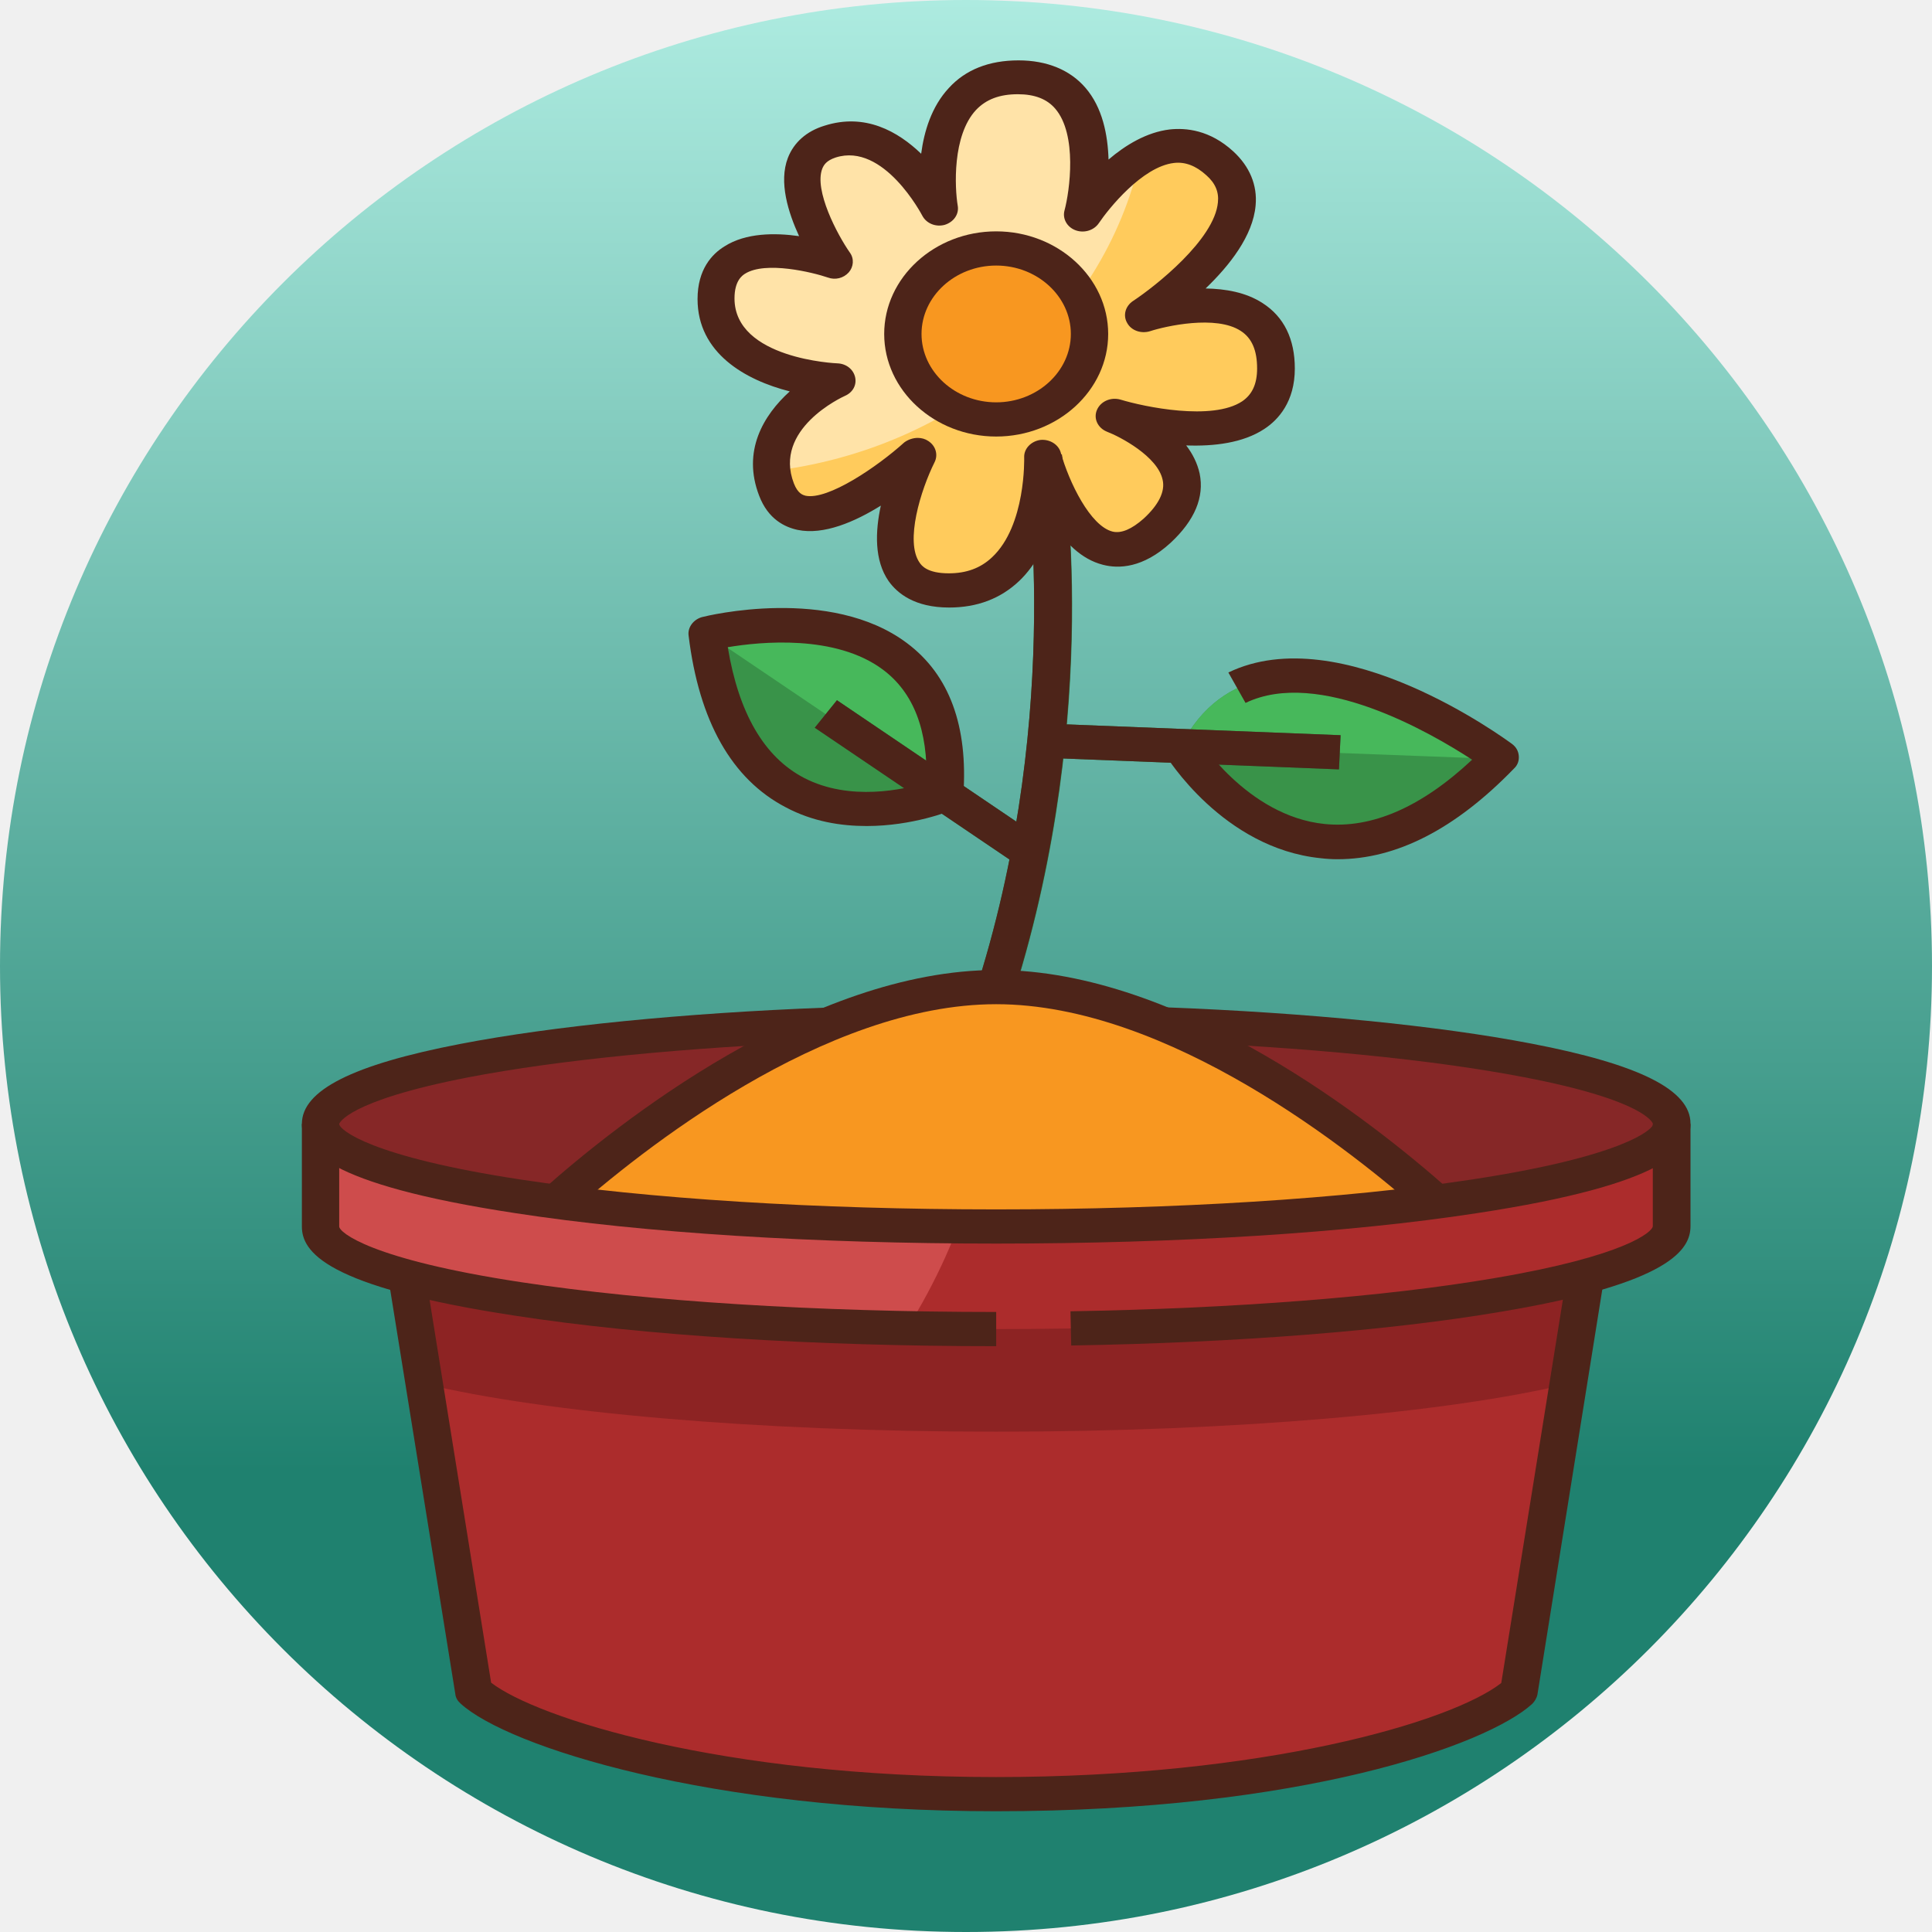
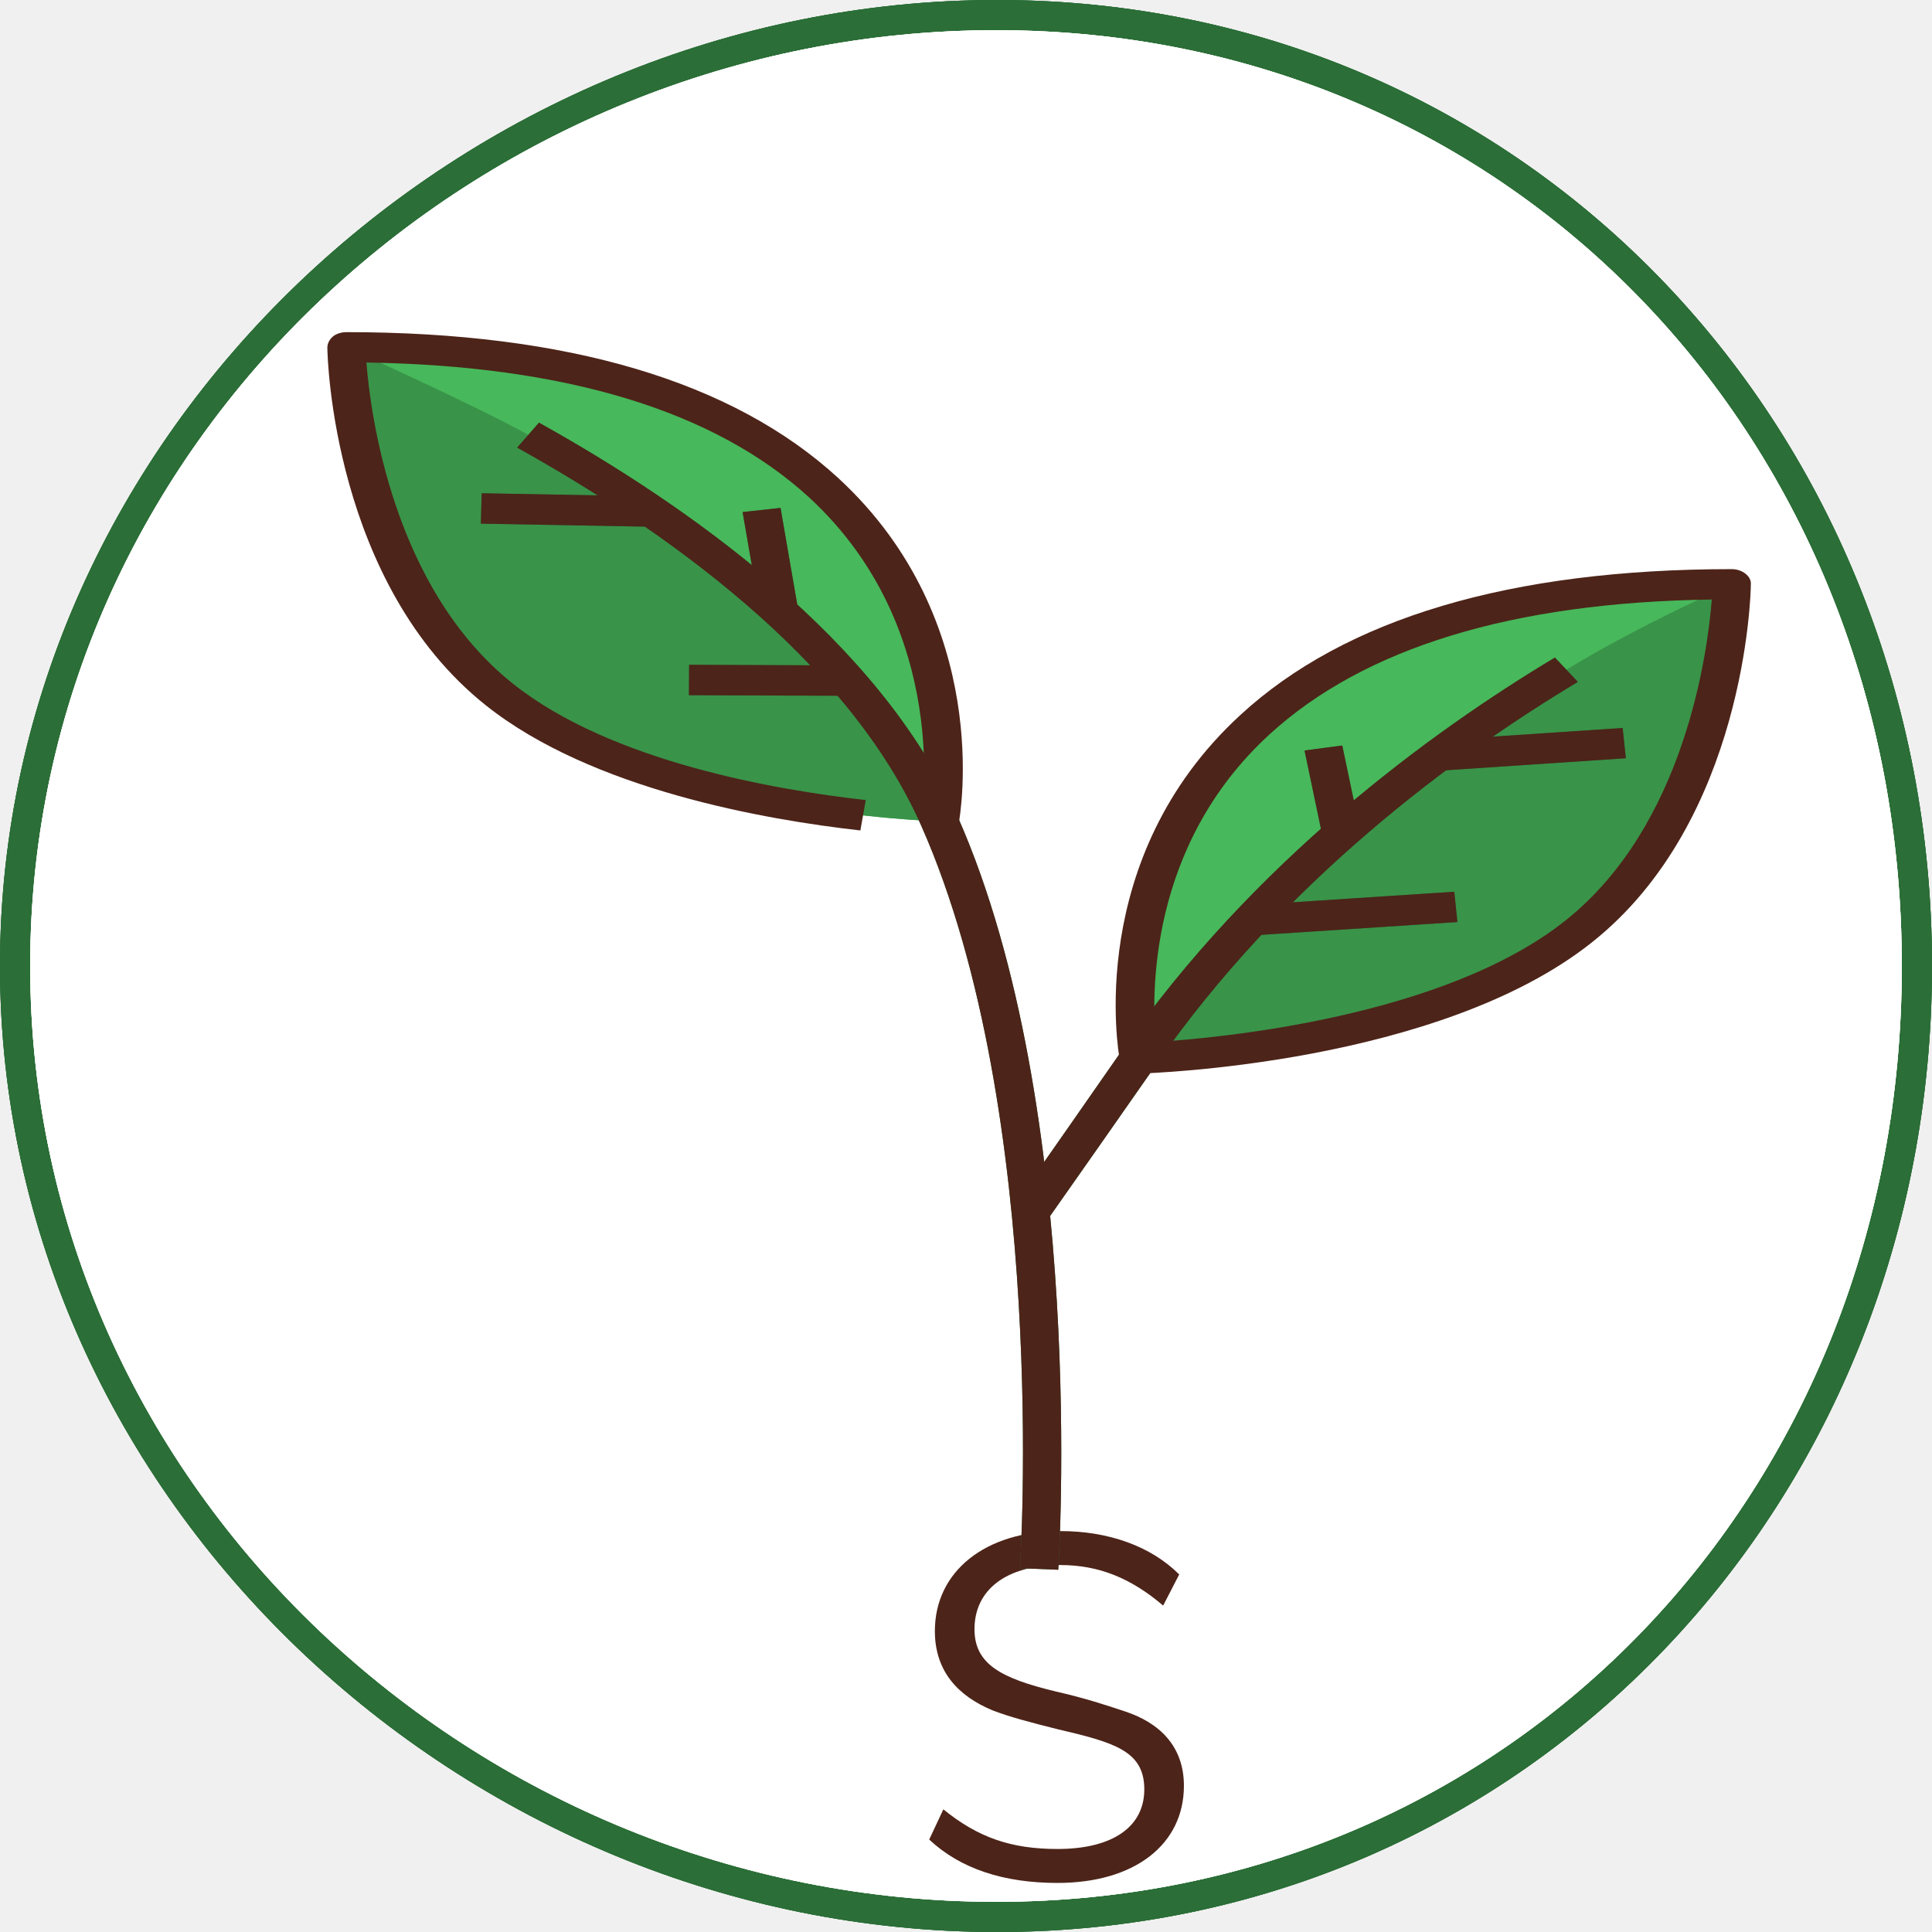
<svg xmlns="http://www.w3.org/2000/svg" width="96" height="96" viewBox="0 0 96 96" fill="none">
-   <path d="M48 96C74.51 96 96 74.51 96 48C96 21.49 74.51 0 48 0C21.49 0 0 21.49 0 48C0 74.51 21.49 96 48 96Z" fill="url(#paint0_linear)" />
-   <path d="M35.125 31.496C35.125 31.496 47.756 28.335 46.94 39.482C46.94 39.482 36.627 43.73 35.125 31.496Z" fill="#399349" />
-   <path d="M74.541 37.664C74.541 37.664 62.855 28.947 58.682 37.052C58.663 37.052 64.988 47.435 74.541 37.664Z" fill="#399349" />
-   <path d="M35.125 31.496L46.94 39.482C47.756 28.318 35.125 31.496 35.125 31.496Z" fill="#47B85B" />
-   <path d="M74.485 37.715C74.503 37.698 74.522 37.681 74.54 37.664C74.54 37.664 62.855 28.947 58.682 37.052C58.682 37.052 58.7 37.069 58.719 37.12L74.485 37.715Z" fill="#47B85B" />
-   <path d="M41.588 34.794L51.699 41.637L50.597 43.003L40.486 36.16L41.588 34.794Z" fill="#2B6E37" />
-   <path d="M51.808 35.948L66.613 36.532L66.533 38.23L51.728 37.646L51.808 35.948Z" fill="#2B6E37" />
-   <path d="M50.131 50.102L48.351 49.627L48.61 48.811C52.895 35.115 50.947 22.949 50.929 22.83L50.78 21.997L52.617 21.742L52.765 22.575C52.858 23.085 54.805 35.217 50.41 49.27L50.131 50.102Z" fill="#2B6E37" />
-   <path d="M79.178 60.943H19.823L23.533 84.053C25.573 85.922 35.163 89.15 49.501 89.15C63.839 89.15 73.243 86.092 75.468 84.053L79.178 60.943Z" fill="#AC2C2C" />
-   <path d="M21.084 68.76C27.02 70.187 37.537 71.139 49.501 71.139C61.464 71.139 71.981 70.187 77.917 68.76L79.178 60.943H19.823L21.084 68.76Z" fill="#8D2323" />
-   <path d="M49.5 50.748C30.952 50.748 15.928 53.025 15.928 55.846V60.943C15.928 63.764 30.952 66.041 49.5 66.041C68.049 66.041 83.073 63.764 83.073 60.943V55.846C83.073 53.025 68.049 50.748 49.5 50.748Z" fill="#AC2C2C" />
-   <path fill-rule="evenodd" clip-rule="evenodd" d="M49.5 50.748C30.952 50.748 15.928 53.025 15.928 55.846V60.943C15.928 63.526 28.633 65.667 45.086 65.99C47.887 61.504 49.5 56.304 49.5 50.748Z" fill="#CE4C4C" />
-   <path d="M49.5 60.943C68.042 60.943 83.073 58.661 83.073 55.846C83.073 53.03 68.042 50.748 49.5 50.748C30.959 50.748 15.928 53.03 15.928 55.846C15.928 58.661 30.959 60.943 49.5 60.943Z" fill="#862727" />
-   <path d="M35.589 14.861C35.589 18.735 41.599 18.939 41.599 18.939C41.599 18.939 37.258 20.876 38.594 24.342C39.929 27.809 45.605 22.609 45.605 22.609C45.605 22.609 42.266 29.338 47.163 29.338C52.06 29.338 51.837 22.711 51.837 22.711C51.837 22.711 53.785 29.797 57.513 26.381C61.241 22.966 55.398 20.672 55.398 20.672C55.398 20.672 63.411 23.119 63.411 18.327C63.411 13.535 56.845 15.676 56.845 15.676C56.845 15.676 63.857 11.088 60.629 8.132C57.402 5.175 53.84 10.681 53.84 10.681C53.84 10.681 55.621 3.85 50.613 3.85C45.605 3.85 46.718 10.375 46.718 10.375C46.718 10.375 44.492 6.025 41.265 7.044C38.037 8.064 41.487 13.025 41.487 13.025C41.487 13.025 35.589 10.986 35.589 14.861V14.861Z" fill="#FFE3A8" />
-   <path d="M71.35 59.72C65.489 60.484 57.847 60.943 49.5 60.943C41.154 60.943 33.512 60.484 27.65 59.72C30.006 57.63 35.218 53.365 41.172 50.918C43.88 49.797 46.718 49.066 49.519 49.066C52.32 49.066 55.158 49.813 57.866 50.918C63.783 53.365 69.013 57.63 71.35 59.72Z" fill="#F89720" />
-   <path d="M56.845 15.676C56.845 15.676 63.857 11.088 60.629 8.132C59.275 6.891 57.847 7.146 56.66 7.86C54.824 16.016 47.478 22.32 38.352 23.408C38.39 23.713 38.464 24.019 38.594 24.359C39.929 27.826 45.605 22.626 45.605 22.626C45.605 22.626 42.266 29.355 47.163 29.355C52.06 29.355 51.837 22.728 51.837 22.728C51.837 22.728 53.785 29.814 57.513 26.398C61.241 22.983 55.398 20.689 55.398 20.689C55.398 20.689 63.411 23.119 63.411 18.327C63.411 13.535 56.845 15.676 56.845 15.676V15.676Z" fill="#FFCB5C" />
-   <path d="M49.5 20.842C52.061 20.842 54.138 18.94 54.138 16.594C54.138 14.248 52.061 12.346 49.5 12.346C46.939 12.346 44.863 14.248 44.863 16.594C44.863 18.94 46.939 20.842 49.5 20.842Z" fill="#F89720" />
-   <path d="M49.5 21.691C46.44 21.691 43.935 19.398 43.935 16.594C43.935 13.79 46.44 11.496 49.5 11.496C52.56 11.496 55.065 13.79 55.065 16.594C55.065 19.398 52.56 21.691 49.5 21.691ZM49.5 13.195C47.46 13.195 45.79 14.725 45.79 16.594C45.79 18.463 47.46 19.992 49.5 19.992C51.54 19.992 53.21 18.463 53.21 16.594C53.21 14.725 51.54 13.195 49.5 13.195Z" fill="#4D2419" />
-   <path d="M47.163 30.188C45.438 30.188 44.584 29.474 44.158 28.879C43.434 27.843 43.49 26.398 43.768 25.124C42.489 25.922 40.931 26.602 39.632 26.33C39.002 26.194 38.167 25.803 37.722 24.631C36.868 22.422 37.926 20.638 39.243 19.448C37.035 18.888 34.661 17.545 34.661 14.861C34.661 13.382 35.385 12.618 35.997 12.244C37.054 11.564 38.519 11.564 39.706 11.734C39.168 10.562 38.686 9.049 39.15 7.843C39.447 7.078 40.077 6.517 40.968 6.246C42.989 5.6 44.622 6.534 45.772 7.639C45.92 6.517 46.291 5.294 47.144 4.376C47.979 3.459 49.147 3 50.613 3C52.022 3 53.172 3.476 53.933 4.359C54.786 5.345 55.046 6.704 55.083 7.928C55.918 7.214 56.975 6.568 58.125 6.432C58.922 6.347 60.109 6.449 61.278 7.52C62.094 8.268 62.484 9.202 62.391 10.205C62.261 11.717 61.093 13.195 59.906 14.334C60.889 14.351 61.909 14.521 62.743 15.065C63.801 15.744 64.339 16.849 64.339 18.31C64.339 19.958 63.522 20.859 62.818 21.318C61.76 22.014 60.313 22.184 58.941 22.133C59.256 22.541 59.497 23.017 59.609 23.527C59.85 24.699 59.368 25.855 58.162 26.976C56.789 28.233 55.584 28.267 54.805 28.064C53.729 27.792 52.913 26.942 52.301 25.99C51.985 27.01 51.484 28.064 50.65 28.862C49.722 29.746 48.554 30.188 47.163 30.188V30.188ZM45.605 21.759C45.79 21.759 45.976 21.81 46.124 21.912C46.495 22.15 46.625 22.592 46.439 22.966C45.753 24.342 44.956 26.908 45.697 27.962C45.79 28.098 46.068 28.488 47.144 28.488C48.016 28.488 48.721 28.233 49.296 27.69C50.984 26.109 50.891 22.762 50.891 22.728C50.872 22.303 51.225 21.929 51.688 21.861C52.152 21.81 52.597 22.082 52.709 22.49C53.117 23.951 54.174 26.143 55.287 26.415C55.714 26.517 56.233 26.296 56.827 25.77C57.568 25.09 57.902 24.427 57.772 23.849C57.531 22.677 55.639 21.691 55.009 21.453C54.545 21.267 54.322 20.791 54.508 20.366C54.693 19.941 55.194 19.72 55.676 19.856C56.845 20.213 60.239 20.927 61.723 19.941C62.224 19.601 62.465 19.075 62.465 18.31C62.465 17.409 62.206 16.798 61.649 16.441C60.425 15.642 57.921 16.203 57.142 16.458C56.697 16.594 56.214 16.424 56.01 16.05C55.788 15.676 55.918 15.217 56.289 14.963C57.401 14.232 60.351 11.904 60.518 10.052C60.573 9.542 60.388 9.1 59.943 8.709C59.423 8.234 58.885 8.03 58.329 8.098C56.752 8.285 55.083 10.375 54.601 11.088C54.359 11.445 53.877 11.598 53.451 11.445C53.024 11.292 52.783 10.867 52.894 10.46C53.154 9.491 53.543 6.687 52.431 5.396C52.022 4.92 51.41 4.682 50.576 4.682C49.667 4.682 48.999 4.937 48.498 5.464C47.311 6.738 47.441 9.338 47.589 10.222C47.664 10.646 47.385 11.037 46.94 11.173C46.495 11.292 46.031 11.105 45.827 10.714C45.809 10.681 43.917 7.061 41.524 7.826C41.06 7.979 40.931 8.2 40.856 8.387C40.448 9.457 41.598 11.649 42.229 12.55C42.452 12.855 42.414 13.263 42.173 13.535C41.914 13.824 41.505 13.926 41.135 13.79C40.393 13.535 38.037 12.957 37.017 13.603C36.887 13.688 36.497 13.943 36.497 14.827C36.497 17.834 41.561 18.055 41.617 18.055C42.043 18.072 42.396 18.344 42.489 18.735C42.581 19.126 42.377 19.499 41.988 19.669C41.839 19.737 38.408 21.318 39.447 24.019C39.651 24.546 39.91 24.597 40.022 24.631C41.135 24.869 43.602 23.187 44.937 21.98C45.122 21.844 45.364 21.759 45.605 21.759V21.759Z" fill="#4D2419" />
-   <path d="M43.063 41.045C41.783 41.045 40.374 40.825 39.038 40.111C36.367 38.718 34.735 35.846 34.216 31.581C34.16 31.173 34.457 30.782 34.883 30.663C35.143 30.595 41.264 29.1 45.066 31.955C47.181 33.535 48.108 36.084 47.867 39.533C47.849 39.839 47.626 40.128 47.329 40.247C47.2 40.298 45.363 41.045 43.063 41.045V41.045ZM36.163 32.159C36.701 35.421 37.962 37.613 39.947 38.65C42.229 39.839 44.937 39.227 46.031 38.888C46.124 36.305 45.4 34.419 43.879 33.28C41.524 31.513 37.777 31.887 36.163 32.159Z" fill="#4D2419" />
-   <path d="M66.472 42.694C66.175 42.694 65.897 42.677 65.618 42.643C60.777 42.15 57.977 37.63 57.865 37.443L59.479 36.611C59.498 36.645 61.946 40.553 65.823 40.944C68.16 41.181 70.626 40.111 73.149 37.749C71.09 36.407 65.526 33.178 61.89 34.928L61.037 33.416C66.639 30.714 74.781 36.712 75.134 36.967C75.338 37.12 75.449 37.324 75.468 37.562C75.486 37.8 75.412 38.021 75.227 38.191C72.314 41.199 69.384 42.694 66.472 42.694V42.694Z" fill="#4D2419" />
-   <path d="M41.587 34.794L51.698 41.637L50.596 43.003L40.485 36.16L41.587 34.794Z" fill="#4D2419" />
-   <path d="M51.807 35.948L66.612 36.532L66.532 38.23L51.727 37.646L51.807 35.948Z" fill="#4D2419" />
-   <path d="M50.39 49.287L48.609 48.811C52.894 35.115 50.947 22.949 50.928 22.83L52.764 22.575C52.838 23.085 54.786 35.217 50.39 49.287Z" fill="#4D2419" />
-   <path d="M49.5 61.793C40.486 61.793 31.99 61.266 25.61 60.281C16.094 58.836 15 57.069 15 55.846H16.855C16.855 56.135 18.394 57.477 25.907 58.615C32.194 59.567 40.578 60.094 49.5 60.094C58.422 60.094 66.787 59.567 73.094 58.615C80.606 57.477 82.145 56.135 82.145 55.846H84C84 57.069 82.906 58.836 73.39 60.281C67.01 61.266 58.514 61.793 49.5 61.793Z" fill="#4D2419" />
-   <path d="M53.228 66.857L53.191 65.157C61.297 65.022 68.791 64.444 74.262 63.509C80.791 62.405 82.127 61.198 82.127 60.926V55.829C82.127 55.812 81.756 54.673 75.691 53.518C71.183 52.651 64.821 52.023 57.791 51.751L57.866 50.051C65.007 50.323 71.48 50.969 76.08 51.853C81.478 52.889 84 54.163 84 55.829V60.926C84 62.065 83.036 63.764 74.615 65.174C69.032 66.126 61.445 66.721 53.228 66.857V66.857Z" fill="#4D2419" />
-   <path d="M49.5 66.891C40.486 66.891 31.99 66.364 25.61 65.378C16.094 63.934 15 62.167 15 60.943V55.846C15 54.181 17.504 52.906 22.883 51.87C27.465 50.986 33.919 50.34 41.042 50.068L41.116 51.768C34.086 52.039 27.743 52.668 23.254 53.535C17.226 54.707 16.855 55.829 16.855 55.846V60.943C16.855 61.232 18.394 62.575 25.907 63.713C32.194 64.665 40.578 65.191 49.5 65.191V66.891Z" fill="#4D2419" />
-   <path d="M49.501 90C35.311 90 25.239 86.805 22.884 84.647C22.735 84.512 22.642 84.359 22.624 84.172L19.304 63.56L21.14 63.305L24.404 83.611C26.667 85.361 35.83 88.301 49.501 88.301C62.744 88.301 72.092 85.582 74.597 83.628L77.861 63.322L79.697 63.577L76.396 84.189C76.359 84.376 76.266 84.528 76.136 84.665C73.873 86.721 64.636 90 49.501 90Z" fill="#4D2419" />
-   <path d="M70.719 60.332C67.195 57.205 58.051 49.898 49.5 49.898C40.949 49.898 31.824 57.188 28.299 60.315L27.001 59.091C30.692 55.812 40.282 48.199 49.5 48.199C58.719 48.199 68.308 55.829 71.999 59.108L70.719 60.332Z" fill="#4D2419" />
-   <defs>
-     <linearGradient id="paint0_linear" x1="48" y1="0" x2="48" y2="96" gradientUnits="userSpaceOnUse">
-       <stop stop-color="#ADEBE0" />
-       <stop offset="0.762" stop-color="#1F816F" />
-     </linearGradient>
-   </defs>
+   <path d="M96 48C96 74.51 76.058 96 49.548 96C23.039 96 0 74.51 0 48C0 21.49 23.039 0 49.548 0C76.058 0 96 21.49 96 48Z" fill="#2B6E37" />
+   <path d="M96 48C96 74.51 76.058 96 49.548 96C23.039 96 0 74.51 0 48C0 21.49 23.039 0 49.548 0C76.058 0 96 21.49 96 48Z" fill="#2B6E37" />
+   <path d="M96 48C96 74.51 76.058 96 49.548 96C23.039 96 0 74.51 0 48C0 21.49 23.039 0 49.548 0C76.058 0 96 21.49 96 48Z" fill="#2B6E37" />
+   <path d="M94.5 48C94.5 74.096 75.181 94.5 49.5 94.5C23.819 94.5 1.5 74.096 1.5 48C1.5 21.904 23.819 1.5 49.5 1.5C75.181 1.5 94.5 21.904 94.5 48Z" fill="white" />
+   <path d="M94.5 48C94.5 74.096 75.181 94.5 49.5 94.5C23.819 94.5 1.5 74.096 1.5 48C1.5 21.904 23.819 1.5 49.5 1.5C75.181 1.5 94.5 21.904 94.5 48Z" fill="white" />
+   <path d="M94.5 48C94.5 74.096 75.181 94.5 49.5 94.5C23.819 94.5 1.5 74.096 1.5 48C1.5 21.904 23.819 1.5 49.5 1.5C75.181 1.5 94.5 21.904 94.5 48Z" fill="white" />
+   <path d="M46.172 91.406C47.719 92.859 49.875 93.562 52.547 93.562C56.391 93.562 58.828 91.641 58.828 88.734C58.828 86.766 57.609 85.594 55.875 85.031C55.032 84.75 53.907 84.375 52.453 84.047C49.734 83.391 48.422 82.687 48.422 80.953C48.422 78.984 50.016 77.766 52.688 77.766C54.609 77.766 56.203 78.422 57.797 79.781L58.594 78.234C57.188 76.828 55.078 76.078 52.688 76.078C48.938 76.078 46.453 78.094 46.453 81.047C46.453 83.062 47.625 84.281 49.313 84.984C50.157 85.312 51.234 85.594 52.547 85.922C55.359 86.578 56.813 87 56.859 88.828C56.907 90.75 55.313 91.875 52.547 91.875C50.25 91.875 48.609 91.312 46.875 89.906L46.172 91.406Z" fill="#4D2419" />
+   <path d="M56.576 52.589C56.576 52.589 52.203 29.035 86.047 29.035C86.047 29.035 85.857 40.39 78.442 46.293C71.026 52.197 56.576 52.589 56.576 52.589Z" fill="#47B85B" />
+   <path d="M86.047 29.035C86.047 29.035 85.857 40.405 78.441 46.293C71.026 52.182 56.576 52.589 56.576 52.589C62.983 43.364 71.615 37.083 77.833 33.278C81.484 31.043 86.047 29.035 86.047 29.035Z" fill="#399349" />
+   <path d="M46.688 40.813C46.688 40.813 51.062 17.259 17.217 17.259C17.217 17.259 17.407 28.613 24.823 34.517C32.238 40.42 46.688 40.813 46.688 40.813Z" fill="#47B85B" />
+   <path d="M46.688 40.813C46.688 40.813 32.219 40.405 24.823 34.517C17.407 28.628 17.217 17.259 17.217 17.259C17.217 17.259 23.682 20.173 26.249 21.607C33.417 25.639 42.904 32.237 46.688 40.813Z" fill="#399349" />
+   <path d="M52.583 78L50.681 77.924C50.701 77.698 52.127 55.412 45.795 41.069C42.106 32.689 32.828 26.212 25.697 22.241L26.781 21.003C34.139 25.095 43.723 31.814 47.582 40.571C54.047 55.186 52.602 77.773 52.583 78Z" fill="#2B6E37" />
+   <path d="M23.936 24.51L32.436 24.665L32.392 26.175L23.893 26.02L23.936 24.51Z" fill="#2B6E37" />
+   <path d="M38.784 25.238L39.651 30.251L37.767 30.456L36.9 25.444L38.784 25.238Z" fill="#2B6E37" />
+   <path d="M34.242 33.033L42.132 33.065L42.123 34.574L34.232 34.543L34.242 33.033Z" fill="#2B6E37" />
+   <path d="M52.05 60.606L50.396 59.866C52.069 57.481 53.857 54.914 55.739 52.211C62.28 42.82 71.045 36.403 77.263 32.674L78.403 33.882C72.338 37.521 63.782 43.786 57.412 52.951C55.53 55.654 53.723 58.221 52.05 60.606Z" fill="#2B6E37" />
+   <path d="M80.629 36.171L80.789 37.676L71.557 38.294L71.398 36.788L80.629 36.171Z" fill="#2B6E37" />
+   <path d="M66.696 37.044L67.579 41.258L65.704 41.505L64.822 37.292L66.696 37.044Z" fill="#2B6E37" />
+   <path d="M72.262 44.31L72.418 45.816L62.257 46.479L62.101 44.974L72.262 44.31Z" fill="#2B6E37" />
+   <path d="M42.752 41.265C38.056 40.737 29.405 39.242 24.138 35.045C16.552 29.005 16.266 17.742 16.266 17.274C16.266 17.077 16.361 16.881 16.532 16.73C16.704 16.579 16.97 16.504 17.217 16.504C28.207 16.504 36.421 18.95 41.65 23.751C49.388 30.878 47.715 40.511 47.639 40.918L45.757 40.692L46.688 40.797L45.757 40.692C45.776 40.601 47.373 31.315 40.205 24.717C35.508 20.414 28.112 18.165 18.206 18.014C18.415 20.626 19.537 29.232 25.488 33.973C30.355 37.853 38.569 39.257 43.019 39.755L42.752 41.265Z" fill="#4D2419" />
+   <path d="M56.576 53.344C56.1 53.344 55.701 53.072 55.644 52.695C55.568 52.287 53.876 42.654 61.633 35.528C66.843 30.726 75.057 28.28 86.047 28.28C86.294 28.28 86.542 28.356 86.731 28.507C86.922 28.658 87.017 28.839 86.998 29.05C86.998 29.534 86.713 40.782 79.107 46.821C71.521 52.861 57.203 53.329 56.595 53.344H56.576ZM85.058 29.79C75.152 29.926 67.775 32.191 63.079 36.494C57.032 42.035 57.222 49.494 57.431 51.774C60.645 51.578 71.749 50.536 77.776 45.749C83.728 41.023 84.849 32.417 85.058 29.79Z" fill="#4D2419" />
+   <path d="M52.583 78L50.681 77.924C50.701 77.698 52.127 55.412 45.795 41.069C42.106 32.689 32.828 26.212 25.697 22.241L26.781 21.003C34.139 25.095 43.723 31.814 47.582 40.571C54.047 55.186 52.602 77.773 52.583 78Z" fill="#4D2419" />
+   <path d="M23.936 24.51L32.436 24.665L32.392 26.175L23.893 26.02L23.936 24.51Z" fill="#4D2419" />
+   <path d="M38.784 25.238L39.651 30.251L37.767 30.456L36.9 25.444L38.784 25.238Z" fill="#4D2419" />
+   <path d="M34.242 33.033L42.132 33.065L42.123 34.574L34.232 34.543L34.242 33.033Z" fill="#4D2419" />
+   <path d="M52.05 60.606L50.396 59.866C52.069 57.481 53.857 54.914 55.739 52.211C62.28 42.82 71.045 36.403 77.263 32.674L78.403 33.882C72.338 37.521 63.782 43.786 57.412 52.951C55.53 55.654 53.723 58.221 52.05 60.606Z" fill="#4D2419" />
+   <path d="M80.629 36.171L80.789 37.676L71.557 38.294L71.398 36.788L80.629 36.171Z" fill="#4D2419" />
+   <path d="M66.696 37.044L67.579 41.258L65.704 41.505L64.822 37.292L66.696 37.044Z" fill="#4D2419" />
+   <path d="M72.262 44.31L72.418 45.816L62.257 46.479L62.101 44.974L72.262 44.31Z" fill="#4D2419" />
</svg>
